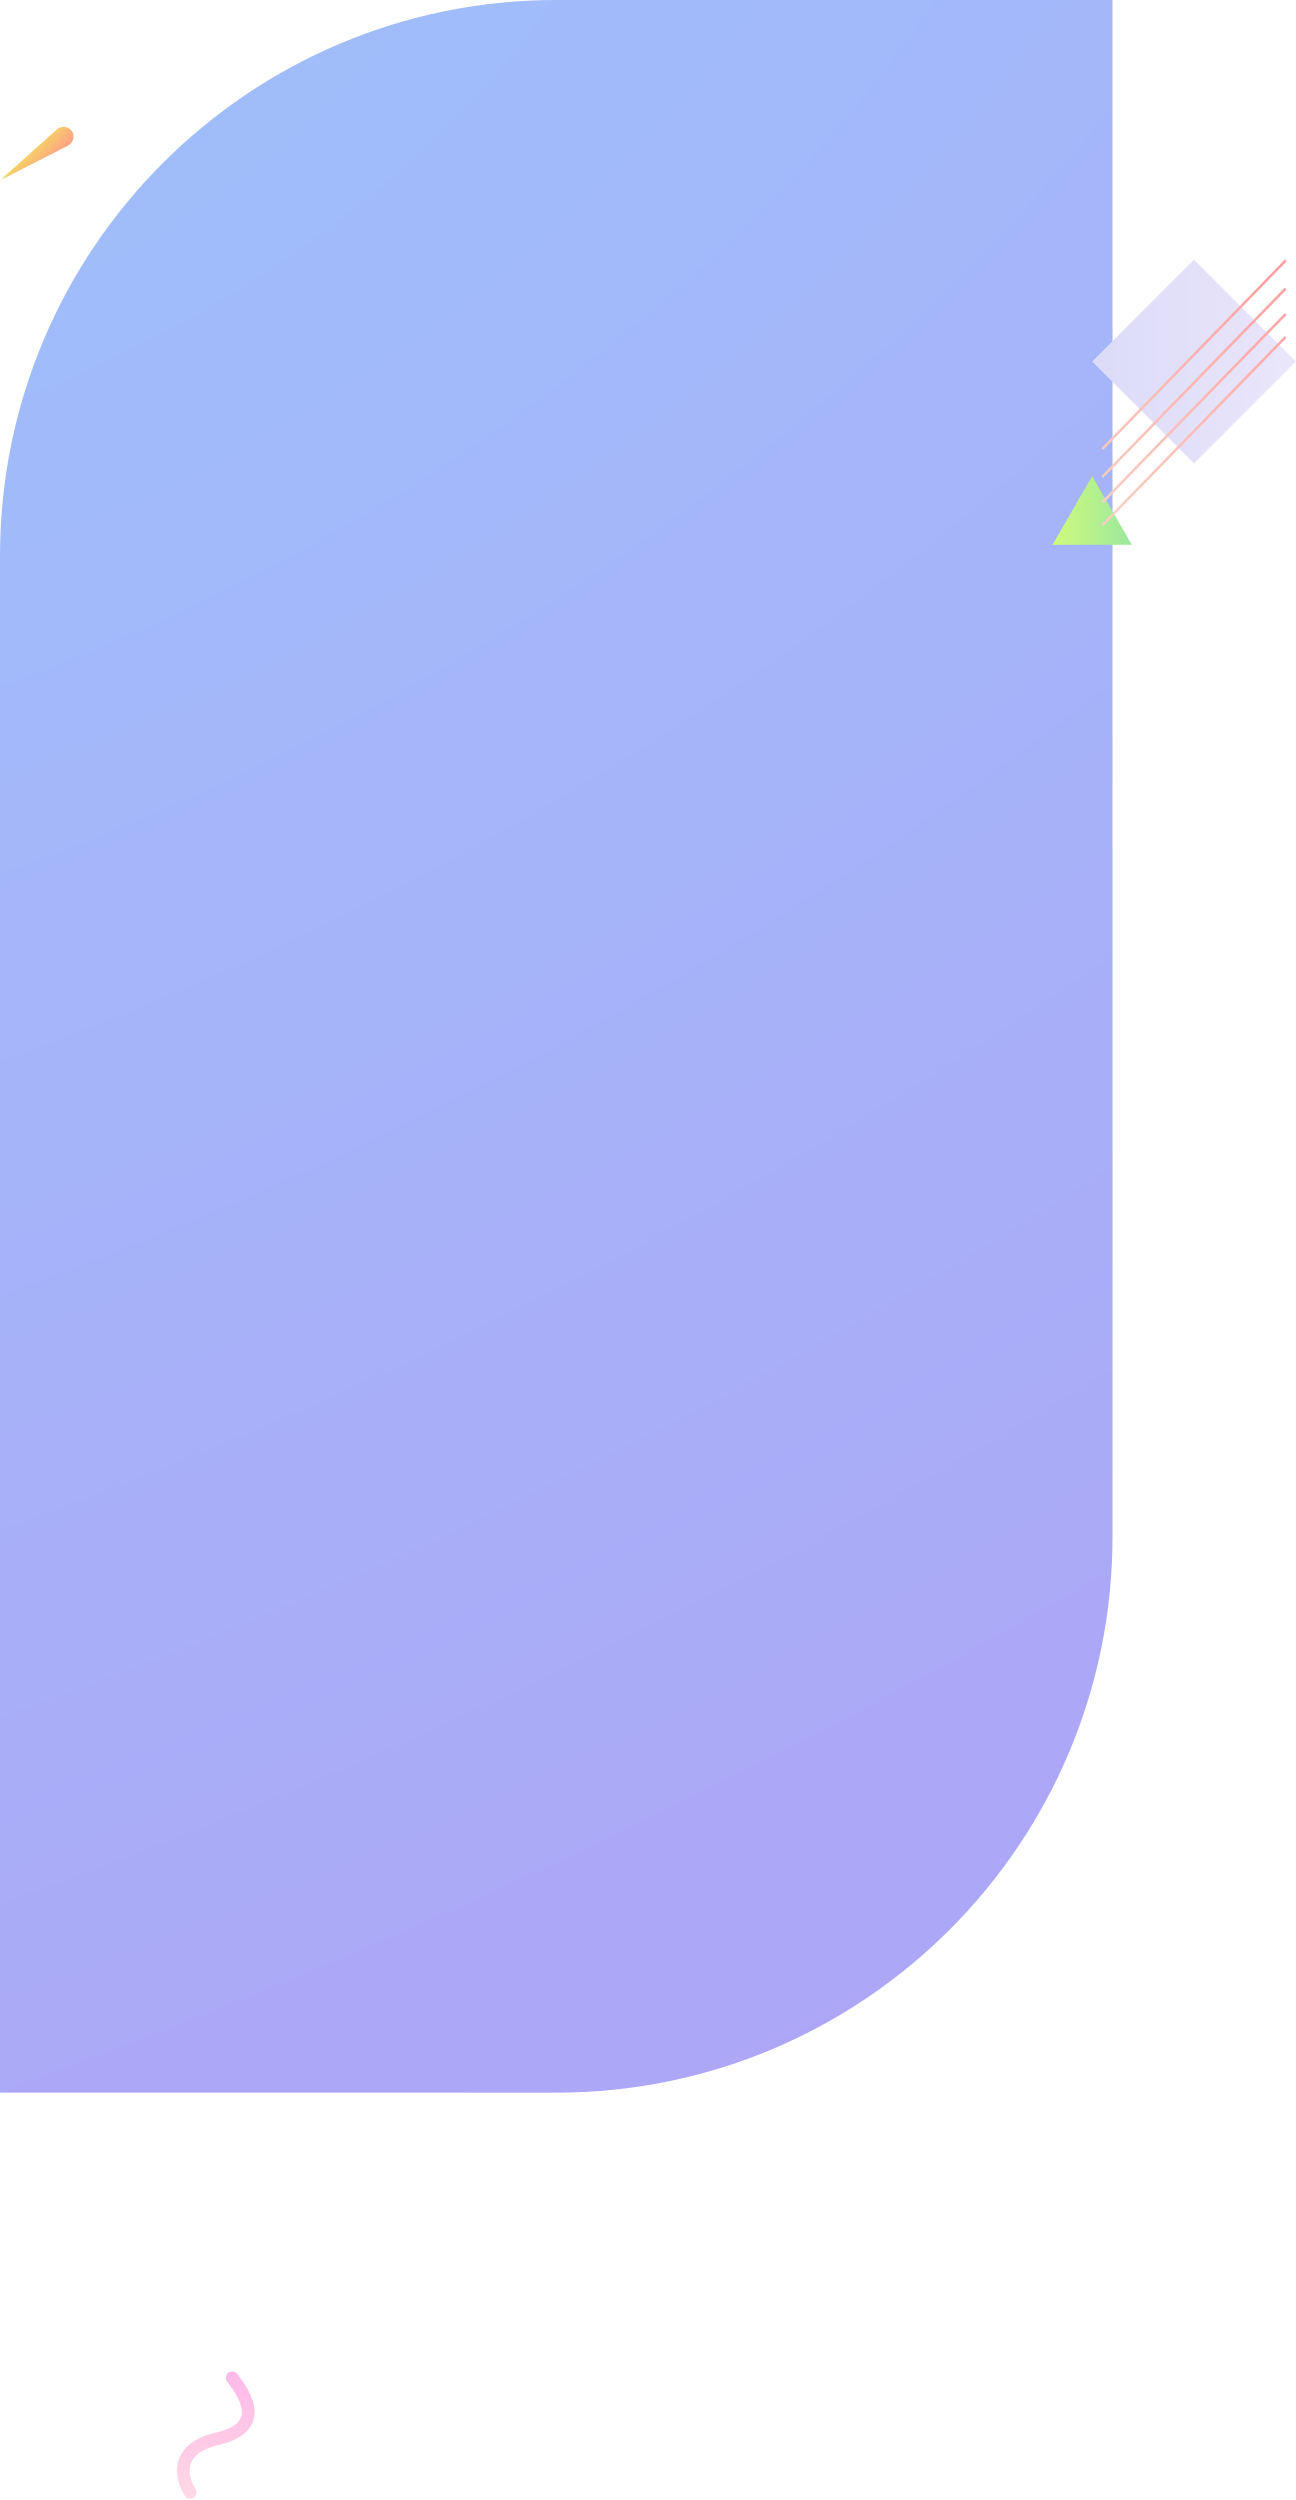
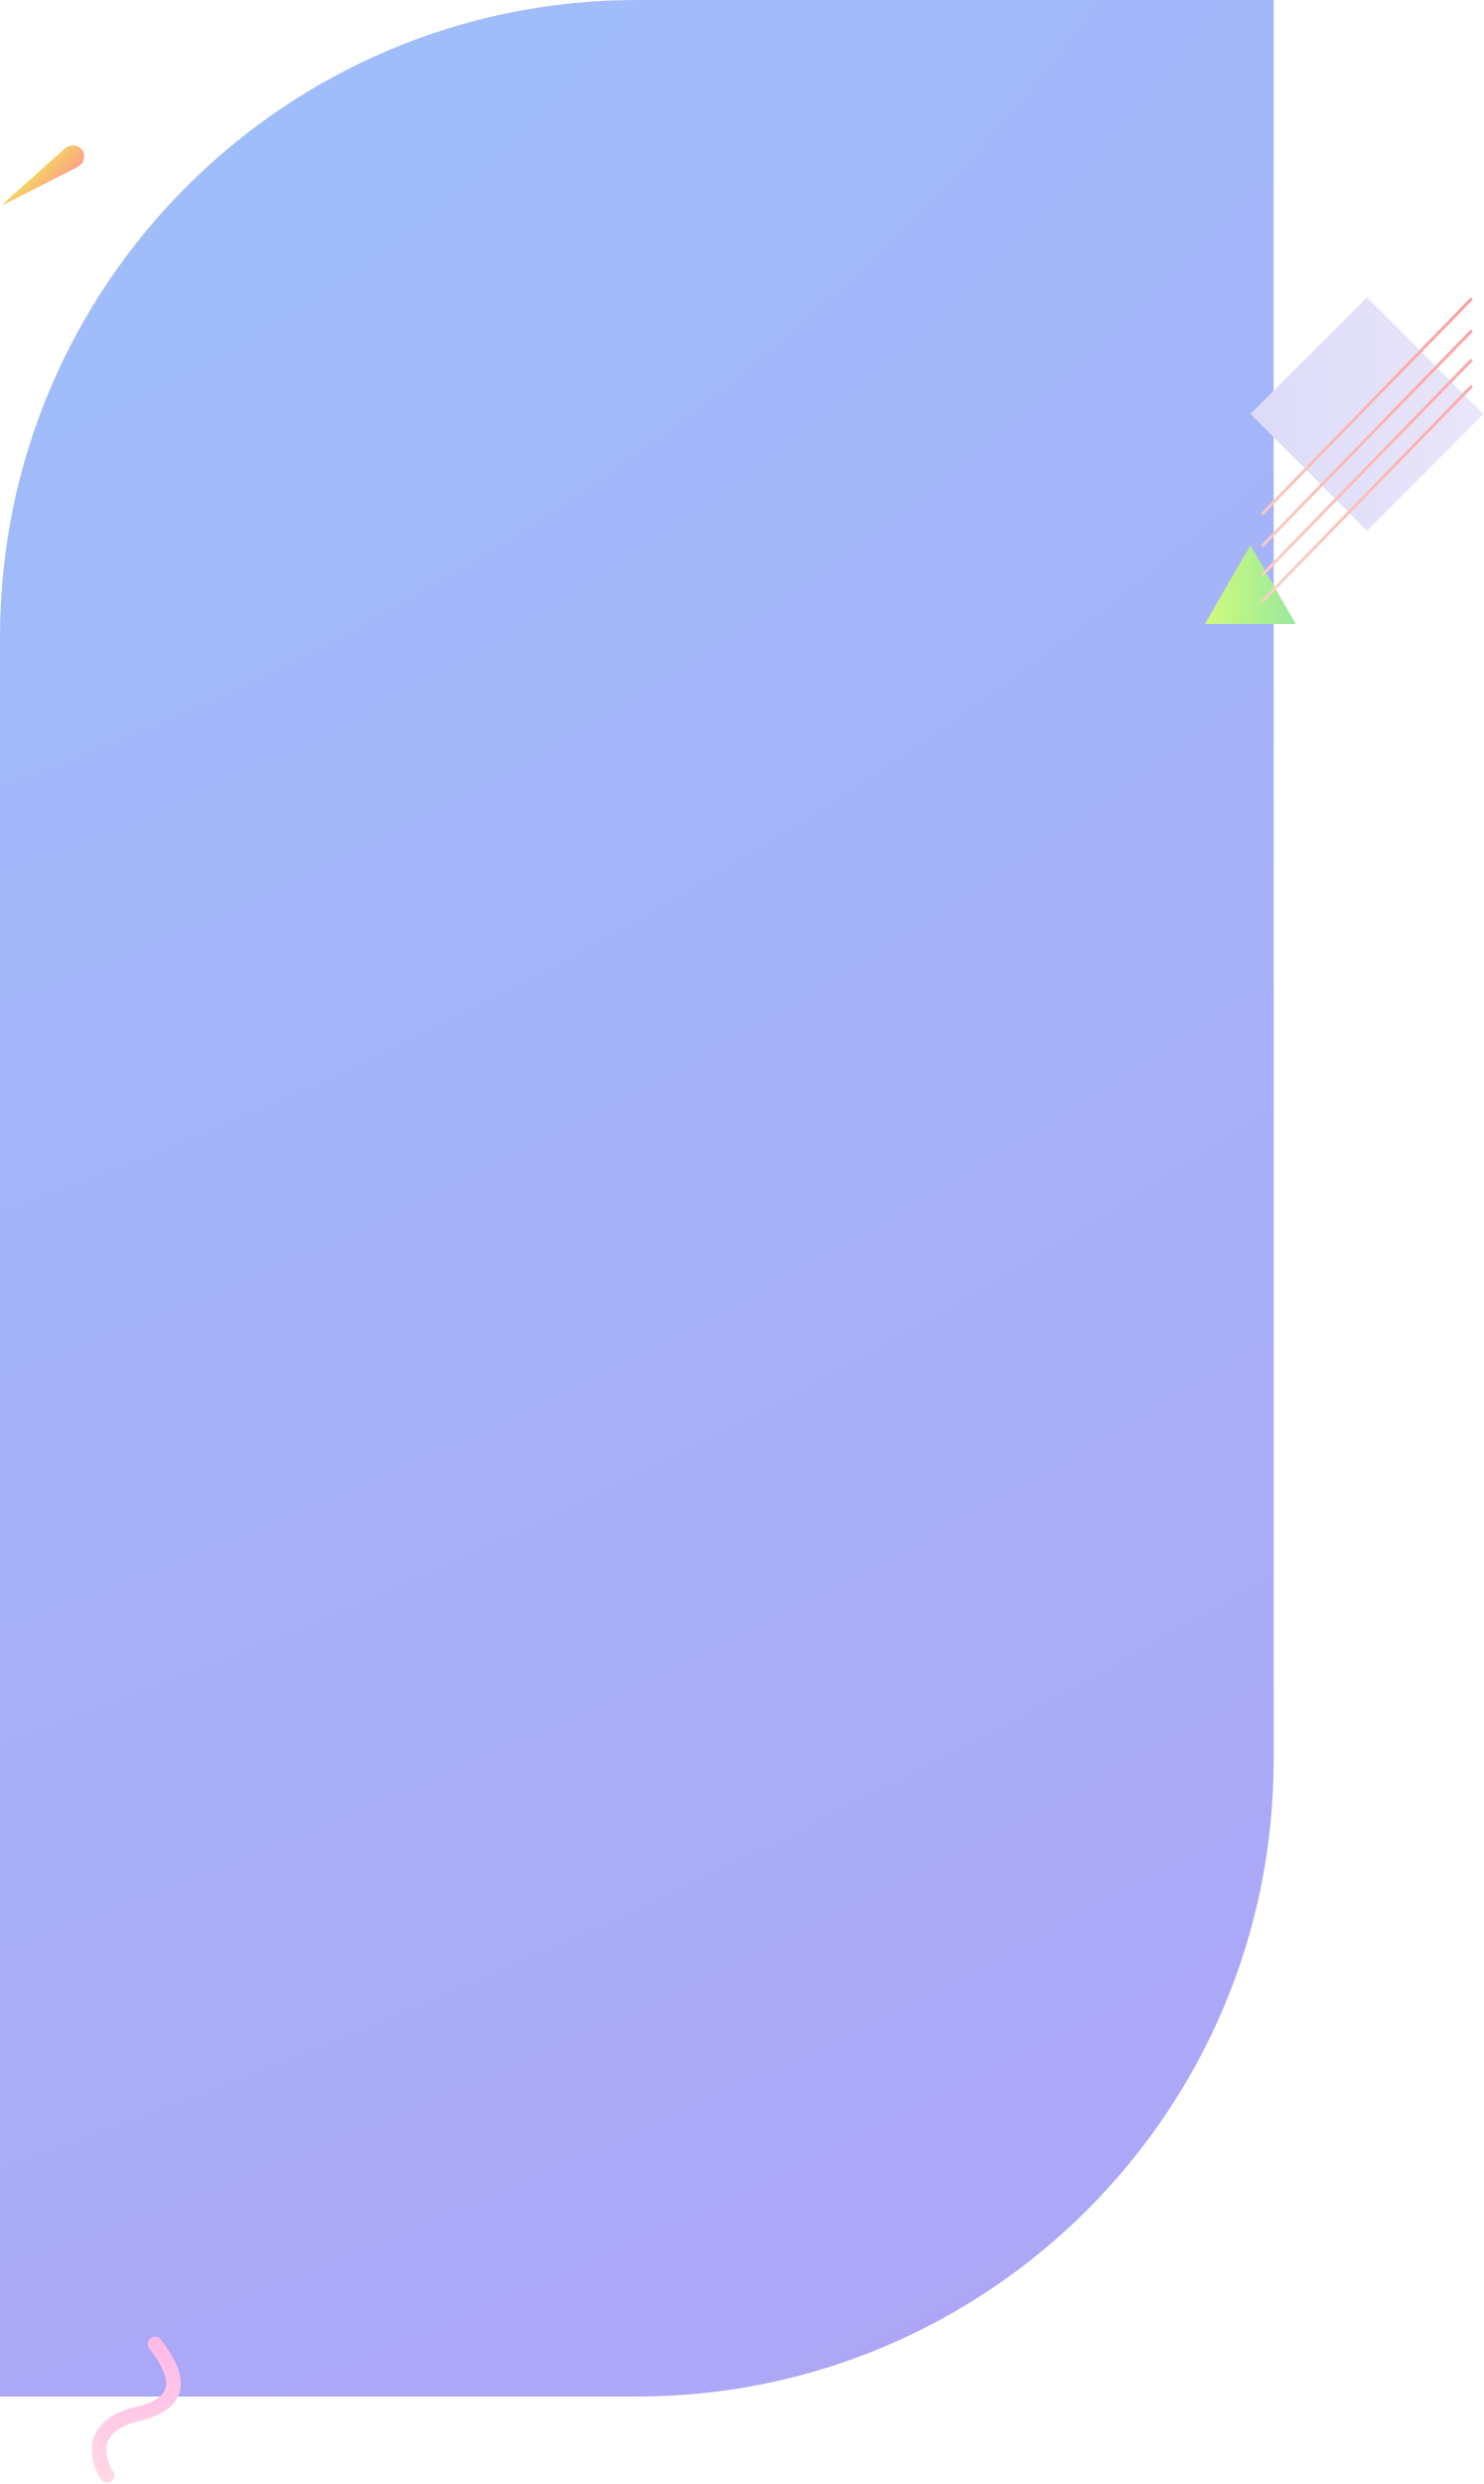
- <svg xmlns="http://www.w3.org/2000/svg" width="509" height="982" viewBox="0 0 509 982" fill="none">
-   <path d="M0 218.5C0 97.826 97.826 0 218.5 0H437V603.5C437 724.174 339.174 822 218.5 822H0V218.5Z" fill="url(#paint0_radial)" />
-   <path d="M429 187L444.589 214H413.412L429 187Z" fill="url(#paint1_linear)" />
-   <rect x="429" y="142" width="56.569" height="56.569" transform="rotate(-45 429 142)" fill="url(#paint2_linear)" />
-   <path d="M505 102.349L433 176.349M505 113.349L433 187.349M505 123.349L433 197.349M505 132.349L433 206.349" stroke="url(#paint3_linear)" />
-   <path d="M91.217 934C96.908 941.396 104.289 953.536 85.217 958C67.498 962.147 71.7 974.483 74.717 979" stroke="url(#paint4_linear)" stroke-width="5" stroke-linecap="round" stroke-linejoin="round" />
-   <path d="M22.172 51C23.734 49.438 26.267 49.438 27.829 51C28.902 52.073 29.083 53.685 28.585 55.095C28.13 56.383 26.88 57.144 25.663 57.764L1.37 70.131C1.161 70.237 0.971 69.96 1.146 69.804L22.172 51Z" fill="url(#paint5_linear)" />
+ <svg xmlns="http://www.w3.org/2000/svg" width="509" height="852" viewBox="0 0 509 852" fill="none">
+   <path d="M0 218.5C0 97.826 97.826 0 218.5 0H437V603.5C437 724.174 339.174 822 218.5 822H0V218.5Z" fill="url(#paint0_radial_307_1455)" />
+   <path d="M429 187L444.588 214H413.412L429 187Z" fill="url(#paint1_linear_307_1455)" />
+   <rect x="429" y="142" width="56.569" height="56.569" transform="rotate(-45 429 142)" fill="url(#paint2_linear_307_1455)" />
+   <path d="M505 102.349L433 176.349M505 113.349L433 187.349M505 123.349L433 197.349M505 132.349L433 206.349" stroke="url(#paint3_linear_307_1455)" />
+   <path d="M53.217 804C58.908 811.396 66.289 823.536 47.217 828C29.498 832.147 33.7 844.483 36.717 849" stroke="url(#paint4_linear_307_1455)" stroke-width="5" stroke-linecap="round" stroke-linejoin="round" />
+   <path d="M22.172 51C23.734 49.438 26.267 49.438 27.829 51C28.902 52.073 29.083 53.685 28.585 55.095C28.13 56.383 26.88 57.144 25.663 57.764L1.37 70.131C1.161 70.237 0.971 69.96 1.146 69.804L22.172 51Z" fill="url(#paint5_linear_307_1455)" />
  <defs>
-     <radialGradient id="paint0_radial" cx="0" cy="0" r="1" gradientUnits="userSpaceOnUse" gradientTransform="rotate(62.0035) scale(930.942 1751.11)">
+     <radialGradient id="paint0_radial_307_1455" cx="0" cy="0" r="1" gradientUnits="userSpaceOnUse" gradientTransform="rotate(62.0035) scale(930.942 1751.11)">
      <stop stop-color="#9EC0FB" />
      <stop offset="1" stop-color="#AEA4F6" />
    </radialGradient>
-     <linearGradient id="paint1_linear" x1="411" y1="205" x2="447" y2="205" gradientUnits="userSpaceOnUse">
+     <linearGradient id="paint1_linear_307_1455" x1="411" y1="205" x2="447" y2="205" gradientUnits="userSpaceOnUse">
      <stop stop-color="#D4FC79" />
      <stop offset="1" stop-color="#96E6A1" />
    </linearGradient>
-     <linearGradient id="paint2_linear" x1="429" y1="142" x2="485.569" y2="198.569" gradientUnits="userSpaceOnUse">
+     <linearGradient id="paint2_linear_307_1455" x1="429" y1="142" x2="485.569" y2="198.569" gradientUnits="userSpaceOnUse">
      <stop stop-color="#DCDBF8" />
      <stop offset="1" stop-color="#EAE6FA" />
    </linearGradient>
-     <linearGradient id="paint3_linear" x1="505" y1="97" x2="436" y2="201" gradientUnits="userSpaceOnUse">
+     <linearGradient id="paint3_linear_307_1455" x1="505" y1="97" x2="436" y2="201" gradientUnits="userSpaceOnUse">
      <stop stop-color="#FF9A9E" />
      <stop offset="1" stop-color="#FAD0C4" />
    </linearGradient>
-     <linearGradient id="paint4_linear" x1="84.755" y1="934" x2="84.755" y2="979" gradientUnits="userSpaceOnUse">
+     <linearGradient id="paint4_linear_307_1455" x1="46.755" y1="804" x2="46.755" y2="849" gradientUnits="userSpaceOnUse">
      <stop stop-color="#FFBAE7" />
      <stop offset="1" stop-color="#FFD7E6" />
    </linearGradient>
-     <linearGradient id="paint5_linear" x1="11.915" y1="58.914" x2="18.665" y2="65.664" gradientUnits="userSpaceOnUse">
+     <linearGradient id="paint5_linear_307_1455" x1="11.914" y1="58.914" x2="18.664" y2="65.664" gradientUnits="userSpaceOnUse">
      <stop stop-color="#F6D365" />
      <stop offset="1" stop-color="#FDA085" />
    </linearGradient>
  </defs>
</svg>
